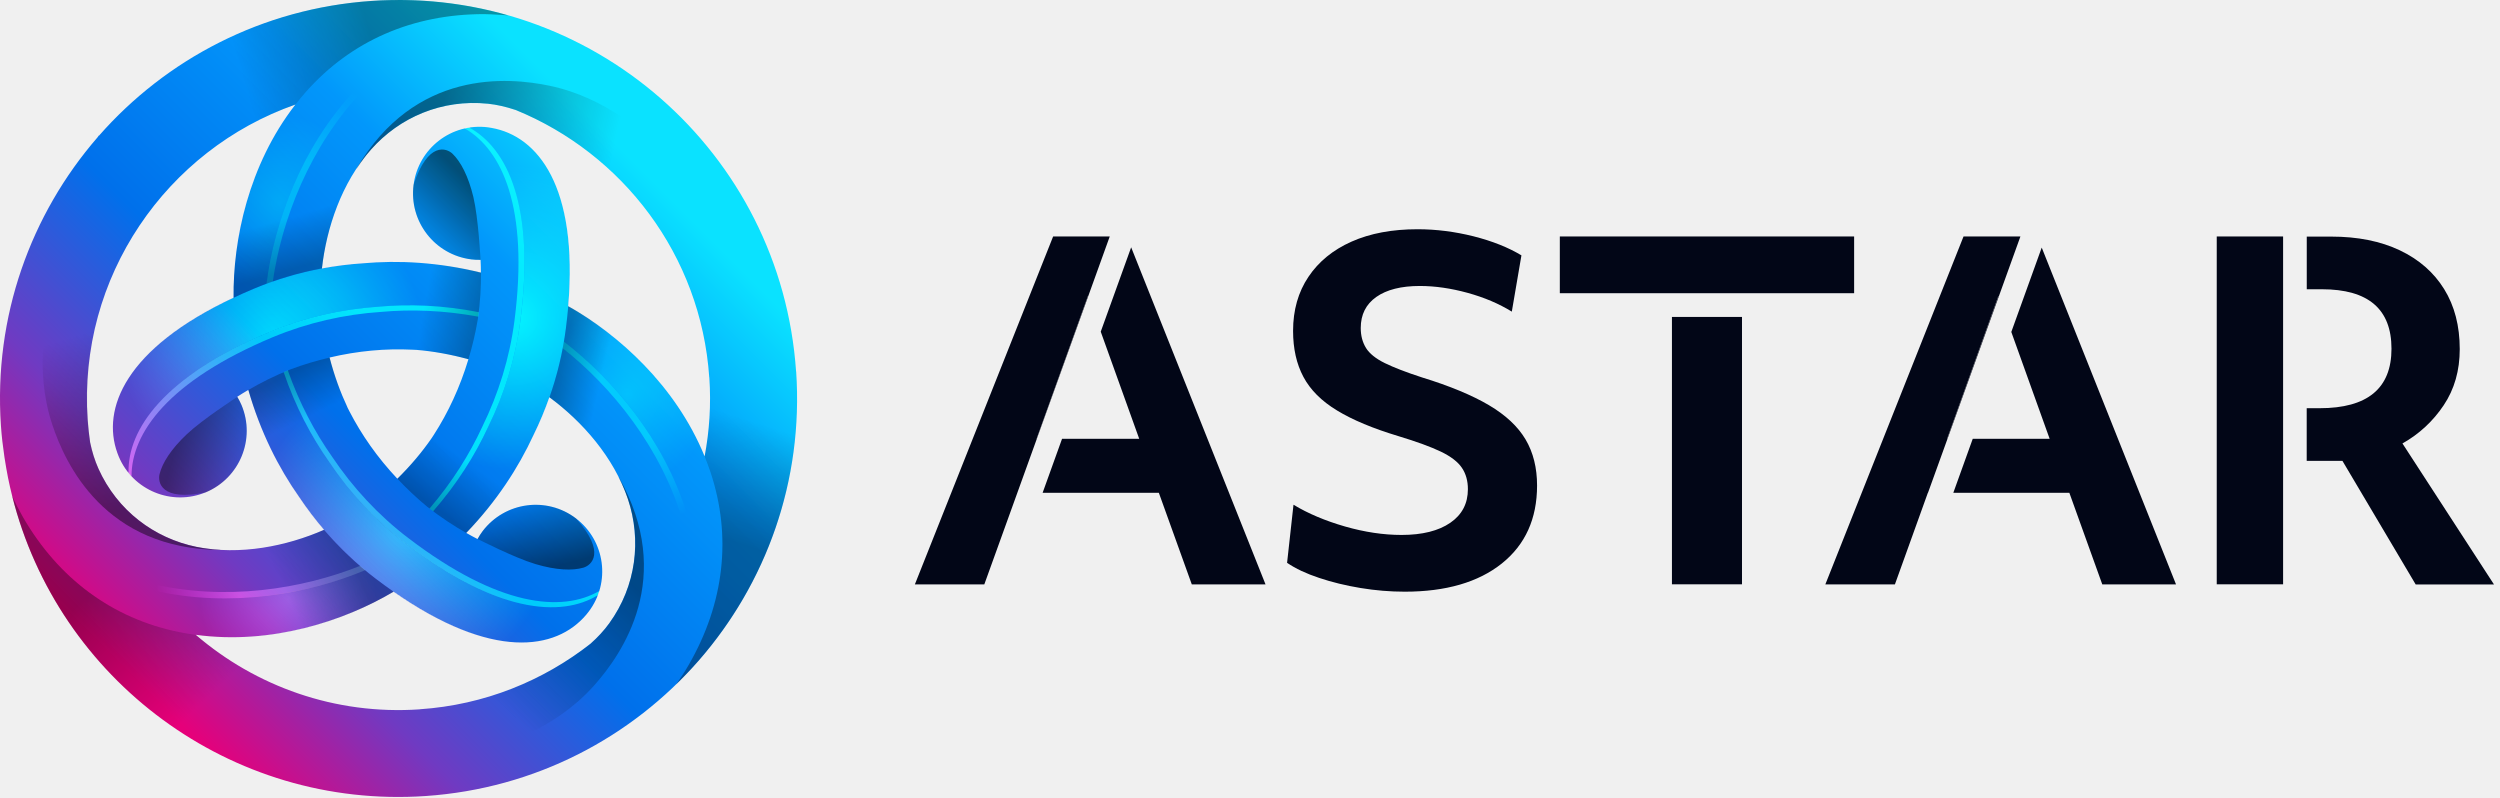
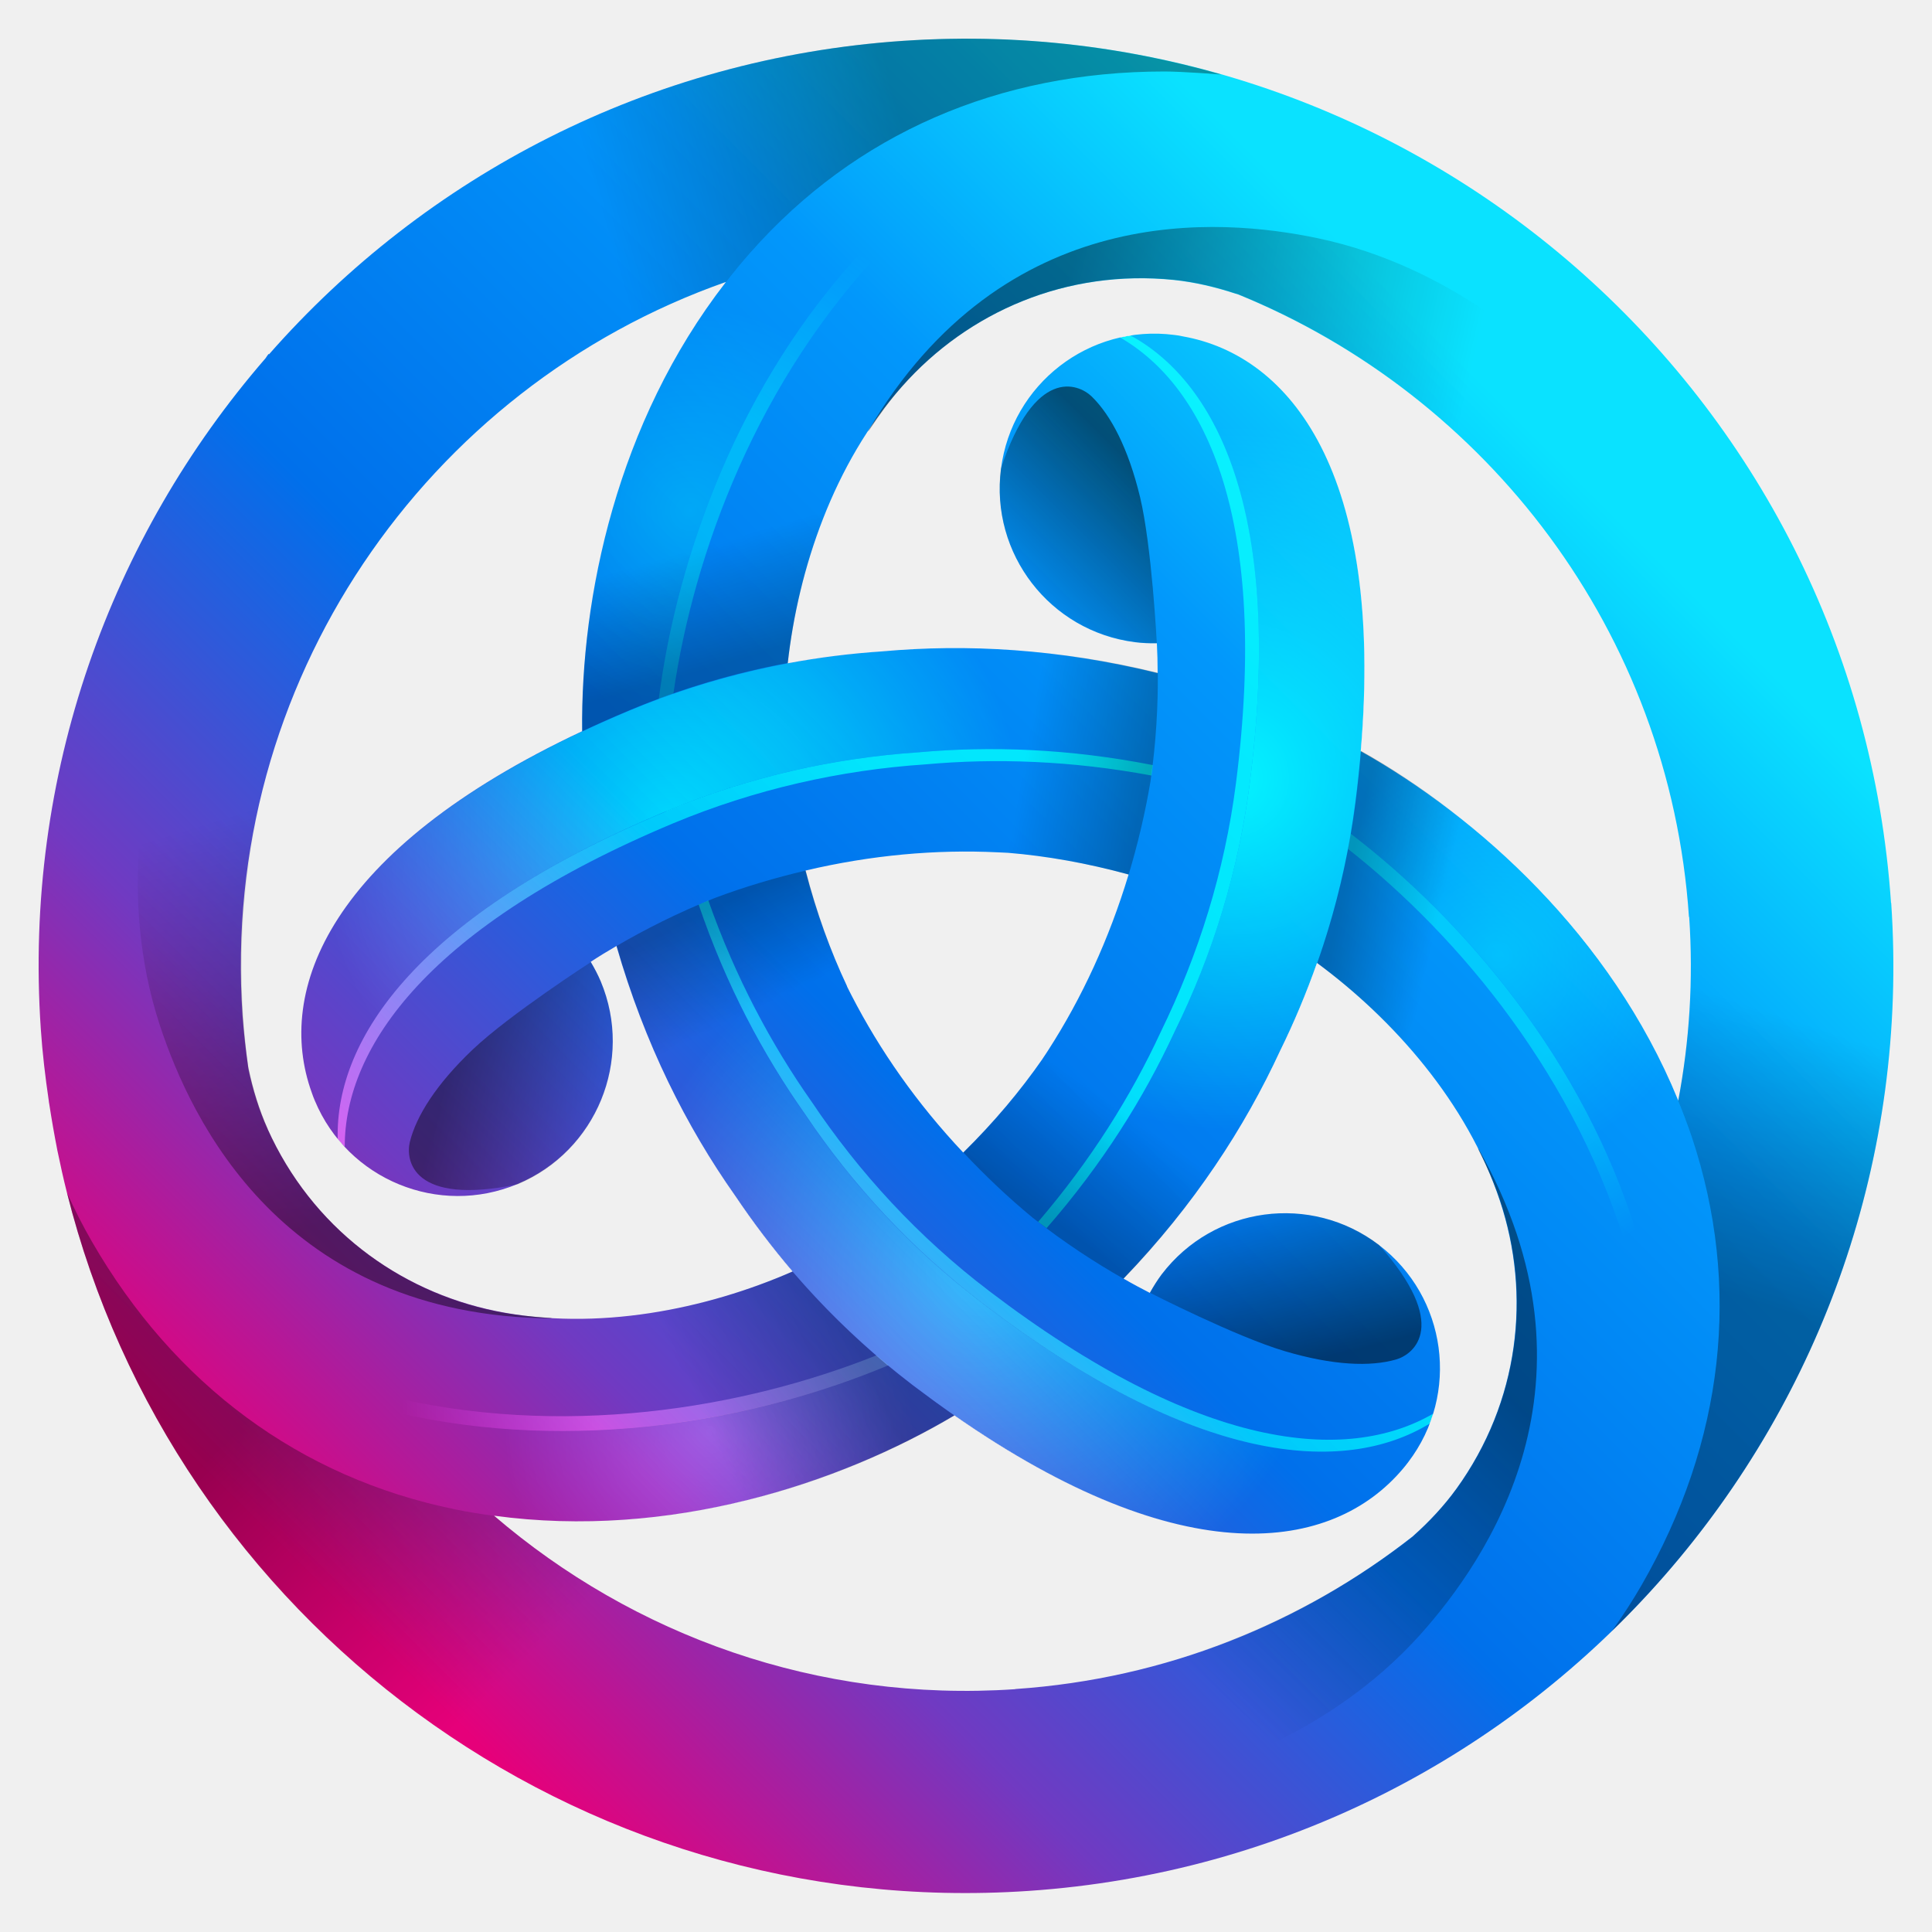
- <svg xmlns="http://www.w3.org/2000/svg" width="138" height="44" viewBox="0 0 138 44" fill="none">
-   <path d="M43.944 20.508C43.119 8.384 32.626 -0.772 20.507 0.052C14.468 0.463 9.167 3.275 5.466 7.488L5.454 7.481C5.428 7.515 5.405 7.549 5.383 7.582C1.708 11.822 -0.359 17.454 0.051 23.493C0.089 24.069 0.157 24.634 0.24 25.195C0.24 25.221 0.247 25.244 0.251 25.27C0.308 25.639 0.372 26.008 0.443 26.37C0.443 26.377 0.443 26.385 0.447 26.389C0.515 26.716 0.586 27.044 0.669 27.367C3.21 37.499 12.702 44.675 23.492 43.941C35.612 43.117 44.772 32.623 43.948 20.5L43.944 20.508ZM39.155 20.835C39.257 22.326 39.162 23.787 38.895 25.195C38.895 25.188 38.888 25.18 38.888 25.173C37.291 21.276 34.136 18.46 31.365 16.905C31.926 10.301 29.686 7.515 27.148 7.063C27.08 7.048 27.009 7.037 26.941 7.029C24.927 6.769 23.086 8.192 22.83 10.207C22.57 12.221 23.993 14.062 26.007 14.318C26.184 14.341 26.358 14.348 26.527 14.344C26.538 14.566 26.546 14.804 26.546 15.052C24.2 14.472 22.009 14.356 20.01 14.536C19.261 14.585 18.515 14.68 17.77 14.819C18.018 12.59 18.858 10.082 20.48 8.253C22.05 6.479 24.385 5.467 26.93 5.726C27.412 5.775 27.928 5.896 28.391 6.05C28.413 6.058 28.436 6.065 28.455 6.069C34.351 8.471 38.692 14.07 39.151 20.835H39.155ZM23.82 24.194C23.82 24.194 23.82 24.197 23.816 24.201C23.293 24.958 22.668 25.703 21.934 26.426C20.834 25.259 19.953 23.998 19.283 22.695C19.249 22.624 19.212 22.56 19.178 22.488C19.178 22.488 19.178 22.484 19.178 22.481C18.786 21.648 18.451 20.734 18.191 19.736C19.754 19.367 21.286 19.231 22.751 19.303C22.83 19.307 22.905 19.31 22.984 19.314H22.992C23.91 19.39 24.867 19.559 25.857 19.83C25.394 21.366 24.746 22.763 23.952 23.994C23.91 24.058 23.869 24.122 23.824 24.19L23.82 24.194ZM16.305 5.771C16.305 5.771 16.297 5.783 16.294 5.787C13.715 9.115 12.856 13.253 12.894 16.43C6.893 19.246 5.605 22.578 6.478 25.003C6.501 25.071 6.527 25.135 6.554 25.199C7.337 27.07 9.49 27.955 11.362 27.172C13.233 26.389 14.117 24.235 13.334 22.364C13.267 22.202 13.184 22.048 13.097 21.901C13.286 21.776 13.489 21.652 13.707 21.524C14.377 23.847 15.367 25.809 16.523 27.45C16.941 28.072 17.393 28.67 17.886 29.246C15.831 30.146 13.24 30.673 10.842 30.184C8.523 29.709 6.478 28.196 5.428 25.861C5.228 25.417 5.074 24.913 4.976 24.435C4.916 24.017 4.867 23.595 4.837 23.166C4.302 15.286 9.189 8.271 16.305 5.771ZM23.165 39.156C18.485 39.476 14.11 37.879 10.804 35.041C14.976 35.609 18.989 34.284 21.723 32.661C27.163 36.453 30.695 35.903 32.359 33.934C32.404 33.881 32.449 33.825 32.491 33.768C33.722 32.153 33.409 29.849 31.794 28.617C30.179 27.386 27.875 27.699 26.644 29.314C26.538 29.453 26.444 29.604 26.361 29.755C26.162 29.653 25.951 29.54 25.736 29.416C27.416 27.672 28.609 25.831 29.452 24.009C29.784 23.335 30.074 22.642 30.326 21.927C32.133 23.26 33.888 25.237 34.663 27.56C35.412 29.803 35.126 32.334 33.628 34.408C33.345 34.8 32.984 35.188 32.619 35.511C32.615 35.515 32.608 35.523 32.604 35.526C29.983 37.586 26.738 38.911 23.169 39.152L23.165 39.156Z" fill="url(#paint0_linear_383_227)" />
-   <path style="mix-blend-mode:overlay" opacity="0.9" d="M27.149 7.059C27.081 7.044 27.01 7.033 26.942 7.025C26.584 6.98 26.234 6.987 25.899 7.044C28.004 8.188 29.536 11.377 28.73 17.672C28.463 19.758 27.842 21.739 26.95 23.561C26.223 25.127 25.236 26.705 23.911 28.222C24.547 28.7 25.169 29.099 25.737 29.423C27.416 27.68 28.61 25.839 29.453 24.017C30.349 22.198 30.967 20.214 31.234 18.128C32.194 10.636 29.837 7.541 27.149 7.063V7.059Z" fill="url(#paint1_radial_383_227)" />
+ <svg xmlns="http://www.w3.org/2000/svg" width="25" height="25" viewBox="0 0 25 25" fill="none">
+   <path d="M24.47 11.686C24.02 5.073 18.297 0.079 11.686 0.529C8.392 0.752 5.5 2.287 3.481 4.585L3.475 4.58C3.461 4.599 3.448 4.617 3.436 4.636C1.432 6.948 0.304 10.021 0.528 13.315C0.549 13.629 0.586 13.937 0.631 14.243C0.631 14.257 0.635 14.27 0.637 14.284C0.668 14.485 0.703 14.686 0.742 14.884C0.742 14.888 0.742 14.892 0.744 14.894C0.781 15.072 0.82 15.251 0.865 15.428C2.251 20.954 7.428 24.868 13.314 24.468C19.925 24.018 24.922 18.295 24.472 11.682L24.47 11.686ZM21.858 11.865C21.913 12.678 21.862 13.475 21.716 14.243C21.716 14.239 21.712 14.235 21.712 14.23C20.841 12.105 19.12 10.569 17.608 9.721C17.915 6.119 16.693 4.599 15.308 4.353C15.271 4.344 15.232 4.338 15.195 4.334C14.097 4.192 13.092 4.969 12.953 6.067C12.811 7.166 13.587 8.17 14.686 8.31C14.783 8.322 14.877 8.326 14.97 8.324C14.976 8.445 14.98 8.575 14.98 8.71C13.7 8.394 12.505 8.33 11.415 8.429C11.006 8.456 10.599 8.507 10.193 8.583C10.328 7.367 10.786 6 11.671 5.001C12.528 4.034 13.801 3.482 15.189 3.623C15.452 3.65 15.733 3.716 15.986 3.8C15.998 3.804 16.011 3.808 16.021 3.81C19.237 5.121 21.605 8.174 21.855 11.865H21.858ZM13.493 13.697C13.493 13.697 13.493 13.699 13.491 13.701C13.205 14.113 12.864 14.52 12.464 14.914C11.864 14.278 11.384 13.59 11.018 12.879C11 12.84 10.979 12.805 10.961 12.766C10.961 12.766 10.961 12.764 10.961 12.762C10.747 12.308 10.564 11.809 10.423 11.265C11.275 11.064 12.111 10.99 12.91 11.029C12.953 11.031 12.994 11.033 13.037 11.035H13.041C13.542 11.076 14.064 11.168 14.604 11.316C14.351 12.154 13.998 12.916 13.565 13.588C13.542 13.623 13.52 13.658 13.495 13.694L13.493 13.697ZM9.394 3.648C9.394 3.648 9.39 3.654 9.388 3.656C7.981 5.472 7.513 7.729 7.533 9.462C4.26 10.998 3.557 12.816 4.034 14.138C4.046 14.175 4.06 14.21 4.075 14.245C4.502 15.265 5.677 15.748 6.697 15.321C7.718 14.894 8.201 13.719 7.773 12.698C7.736 12.61 7.691 12.526 7.644 12.446C7.747 12.378 7.858 12.31 7.977 12.241C8.342 13.508 8.882 14.578 9.513 15.473C9.741 15.812 9.987 16.138 10.256 16.453C9.135 16.943 7.722 17.231 6.414 16.964C5.149 16.705 4.034 15.88 3.461 14.606C3.352 14.364 3.268 14.089 3.214 13.828C3.181 13.6 3.155 13.37 3.138 13.136C2.847 8.838 5.512 5.012 9.394 3.648ZM13.136 21.858C10.583 22.032 8.197 21.162 6.393 19.613C8.669 19.923 10.858 19.2 12.349 18.315C15.317 20.383 17.243 20.083 18.151 19.009C18.175 18.981 18.2 18.95 18.223 18.919C18.894 18.038 18.724 16.781 17.843 16.11C16.962 15.438 15.705 15.608 15.033 16.489C14.976 16.566 14.924 16.648 14.879 16.73C14.77 16.674 14.655 16.613 14.538 16.545C15.454 15.594 16.105 14.59 16.565 13.596C16.746 13.228 16.904 12.851 17.042 12.46C18.027 13.187 18.985 14.265 19.407 15.533C19.816 16.756 19.66 18.137 18.843 19.268C18.689 19.482 18.492 19.693 18.292 19.87C18.29 19.872 18.286 19.876 18.284 19.878C16.855 21.001 15.085 21.724 13.138 21.856L13.136 21.858Z" fill="url(#paint0_linear_498_505)" />
+   <path style="mix-blend-mode:overlay" opacity="0.9" d="M15.309 4.35C15.272 4.342 15.233 4.336 15.196 4.332C15.001 4.307 14.81 4.311 14.627 4.342C15.775 4.966 16.611 6.706 16.171 10.14C16.026 11.277 15.687 12.357 15.2 13.351C14.804 14.206 14.266 15.066 13.543 15.894C13.89 16.155 14.229 16.372 14.539 16.549C15.455 15.598 16.106 14.594 16.566 13.6C17.055 12.608 17.391 11.526 17.537 10.388C18.061 6.301 16.775 4.613 15.309 4.352V4.35Z" fill="url(#paint1_radial_498_505)" />
  <g style="mix-blend-mode:overlay" opacity="0.8">
-     <path d="M28.731 17.669C29.537 11.377 28.004 8.185 25.9 7.04C25.817 7.051 25.738 7.07 25.655 7.089C27.714 8.275 29.198 11.46 28.403 17.669C28.136 19.755 27.515 21.735 26.622 23.557C25.922 25.071 24.973 26.596 23.712 28.068C23.78 28.12 23.844 28.169 23.912 28.218C25.237 26.701 26.223 25.12 26.95 23.557C27.846 21.739 28.464 19.755 28.731 17.669Z" fill="white" />
+     <path d="M16.172 10.137C16.611 6.706 15.775 4.964 14.627 4.34C14.582 4.346 14.539 4.357 14.494 4.367C15.617 5.014 16.426 6.751 15.993 10.137C15.847 11.275 15.508 12.355 15.022 13.349C14.64 14.175 14.122 15.007 13.434 15.81C13.471 15.838 13.506 15.865 13.543 15.892C14.266 15.064 14.804 14.202 15.2 13.349C15.689 12.357 16.026 11.275 16.172 10.137Z" fill="white" />
  </g>
-   <path style="mix-blend-mode:overlay" opacity="0.5" d="M20.731 31.942C20.531 31.791 20.343 31.633 20.151 31.475C17.045 32.77 12.741 33.583 8.464 32.589C9.165 33.482 9.944 34.306 10.802 35.04C14.974 35.609 18.988 34.284 21.721 32.661C21.397 32.435 21.066 32.194 20.727 31.938L20.731 31.942Z" fill="url(#paint2_radial_383_227)" />
-   <path style="mix-blend-mode:overlay" opacity="0.6" d="M20.154 31.475C20.06 31.396 19.962 31.317 19.872 31.238C16.743 32.488 12.417 33.237 8.151 32.172C8.257 32.311 8.362 32.454 8.468 32.589C12.741 33.583 17.048 32.77 20.154 31.475Z" fill="url(#paint3_linear_383_227)" />
-   <path style="mix-blend-mode:overlay" opacity="0.9" d="M6.482 25.007C6.505 25.074 6.531 25.138 6.557 25.202C6.697 25.534 6.877 25.831 7.096 26.099C7.036 23.704 9.031 20.779 14.882 18.331C16.821 17.522 18.846 17.066 20.872 16.931C22.589 16.776 24.452 16.84 26.429 17.232C26.523 16.441 26.561 15.703 26.553 15.052C24.208 14.468 22.013 14.355 20.014 14.536C17.992 14.672 15.962 15.127 14.023 15.937C7.054 18.851 5.552 22.439 6.482 25.01V25.007Z" fill="url(#paint4_radial_383_227)" />
+   <path style="mix-blend-mode:overlay" opacity="0.5" d="M11.808 17.923C11.699 17.841 11.596 17.755 11.492 17.668C9.797 18.375 7.45 18.818 5.117 18.276C5.499 18.763 5.924 19.212 6.392 19.613C8.668 19.923 10.857 19.2 12.348 18.315C12.171 18.192 11.991 18.061 11.806 17.921L11.808 17.923Z" fill="url(#paint2_radial_498_505)" />
+   <path style="mix-blend-mode:overlay" opacity="0.6" d="M11.493 17.668C11.442 17.625 11.389 17.582 11.339 17.539C9.633 18.221 7.273 18.629 4.946 18.048C5.004 18.124 5.061 18.202 5.119 18.276C7.45 18.818 9.799 18.375 11.493 17.668Z" fill="url(#paint3_linear_498_505)" />
+   <path style="mix-blend-mode:overlay" opacity="0.9" d="M4.036 14.14C4.048 14.177 4.062 14.212 4.077 14.247C4.153 14.428 4.251 14.59 4.37 14.736C4.338 13.43 5.426 11.834 8.617 10.499C9.675 10.057 10.78 9.809 11.885 9.735C12.821 9.651 13.838 9.686 14.916 9.899C14.967 9.468 14.988 9.066 14.984 8.71C13.704 8.392 12.507 8.33 11.417 8.429C10.314 8.503 9.207 8.751 8.149 9.193C4.348 10.783 3.528 12.74 4.036 14.142V14.14Z" fill="url(#paint4_radial_498_505)" />
  <g style="mix-blend-mode:overlay" opacity="0.8">
-     <path d="M14.882 18.335C9.031 20.782 7.035 23.708 7.096 26.102C7.148 26.166 7.205 26.227 7.261 26.287C7.258 23.911 9.276 21.035 15.047 18.617C16.986 17.808 19.012 17.352 21.038 17.217C22.698 17.066 24.494 17.127 26.399 17.48C26.41 17.398 26.421 17.315 26.429 17.232C24.452 16.844 22.589 16.776 20.872 16.931C18.85 17.066 16.821 17.522 14.882 18.331V18.335Z" fill="white" />
+     <path d="M8.617 10.501C5.426 11.836 4.337 13.432 4.37 14.738C4.399 14.773 4.43 14.806 4.461 14.838C4.459 13.543 5.559 11.974 8.708 10.655C9.765 10.214 10.87 9.965 11.975 9.891C12.881 9.809 13.86 9.842 14.899 10.035C14.906 9.99 14.912 9.945 14.916 9.9C13.838 9.688 12.821 9.651 11.885 9.735C10.782 9.809 9.675 10.058 8.617 10.499V10.501Z" fill="white" />
  </g>
-   <path style="mix-blend-mode:overlay" opacity="0.4" d="M31.241 18.124C31.211 18.373 31.17 18.614 31.128 18.858C33.801 20.899 36.659 24.224 37.939 28.422C38.361 27.367 38.684 26.279 38.892 25.169C37.299 21.272 34.144 18.459 31.373 16.904C31.339 17.3 31.298 17.703 31.245 18.124H31.241Z" fill="url(#paint5_radial_383_227)" />
-   <path style="mix-blend-mode:overlay" opacity="0.5" d="M31.127 18.858C31.105 18.979 31.086 19.103 31.063 19.224C33.71 21.309 36.523 24.679 37.731 28.907C37.803 28.745 37.87 28.583 37.934 28.422C36.654 24.224 33.8 20.903 31.124 18.858H31.127Z" fill="url(#paint6_linear_383_227)" />
-   <path style="mix-blend-mode:overlay" opacity="0.9" d="M32.358 33.93C32.403 33.877 32.448 33.821 32.49 33.764C32.708 33.478 32.874 33.169 32.998 32.853C30.954 34.103 27.426 33.836 22.377 29.991C20.705 28.719 19.297 27.19 18.168 25.504C17.174 24.092 16.3 22.45 15.649 20.541C14.918 20.854 14.26 21.193 13.695 21.524C14.365 23.847 15.363 25.805 16.519 27.446C17.648 29.133 19.056 30.658 20.728 31.934C26.737 36.513 30.596 36.019 32.354 33.93H32.358Z" fill="url(#paint7_radial_383_227)" />
+   <path style="mix-blend-mode:overlay" opacity="0.4" d="M17.541 10.386C17.524 10.522 17.502 10.653 17.479 10.787C18.937 11.9 20.496 13.713 21.194 16.003C21.424 15.428 21.601 14.834 21.714 14.228C20.845 12.103 19.124 10.569 17.613 9.721C17.594 9.936 17.572 10.156 17.543 10.386H17.541Z" fill="url(#paint5_radial_498_505)" />
+   <path style="mix-blend-mode:overlay" opacity="0.5" d="M17.479 10.787C17.466 10.852 17.456 10.92 17.444 10.986C18.888 12.123 20.422 13.961 21.081 16.268C21.12 16.18 21.157 16.091 21.192 16.003C20.494 13.713 18.937 11.902 17.477 10.787H17.479Z" fill="url(#paint6_linear_498_505)" />
+   <path style="mix-blend-mode:overlay" opacity="0.9" d="M18.15 19.007C18.175 18.979 18.199 18.948 18.222 18.917C18.341 18.761 18.431 18.593 18.499 18.42C17.384 19.102 15.46 18.956 12.706 16.859C11.794 16.165 11.026 15.331 10.41 14.411C9.868 13.641 9.391 12.746 9.036 11.705C8.637 11.875 8.278 12.06 7.97 12.241C8.336 13.508 8.88 14.576 9.51 15.471C10.126 16.391 10.894 17.223 11.806 17.919C15.084 20.416 17.189 20.147 18.148 19.007H18.15Z" fill="url(#paint7_radial_498_505)" />
  <g style="mix-blend-mode:overlay" opacity="0.8">
-     <path d="M22.383 29.991C27.428 33.836 30.959 34.103 33.004 32.853C33.034 32.774 33.06 32.695 33.083 32.62C31.027 33.813 27.526 33.501 22.549 29.709C20.877 28.437 19.469 26.908 18.339 25.221C17.379 23.858 16.532 22.273 15.888 20.447C15.809 20.481 15.734 20.511 15.659 20.545C16.31 22.454 17.183 24.096 18.177 25.507C19.307 27.194 20.715 28.719 22.387 29.995L22.383 29.991Z" fill="white" />
+     <path d="M12.709 16.859C15.461 18.956 17.387 19.102 18.502 18.42C18.519 18.377 18.533 18.334 18.545 18.293C17.424 18.944 15.514 18.773 12.799 16.705C11.887 16.011 11.119 15.177 10.503 14.257C9.98 13.514 9.517 12.649 9.166 11.653C9.123 11.672 9.082 11.688 9.041 11.707C9.396 12.748 9.873 13.643 10.415 14.413C11.031 15.333 11.799 16.165 12.711 16.861L12.709 16.859Z" fill="white" />
  </g>
-   <path style="mix-blend-mode:overlay" opacity="0.3" d="M14.02 15.929C14.249 15.835 14.479 15.748 14.713 15.662C15.142 12.326 16.591 8.188 19.588 4.984C18.466 5.146 17.363 5.41 16.294 5.783C13.715 9.111 12.856 13.249 12.894 16.426C13.252 16.257 13.624 16.091 14.016 15.929H14.02Z" fill="url(#paint8_radial_383_227)" />
-   <path style="mix-blend-mode:overlay" opacity="0.4" d="M14.713 15.662C14.83 15.62 14.943 15.575 15.06 15.534C15.542 12.198 17.055 8.079 20.108 4.917C19.935 4.935 19.762 4.958 19.589 4.981C16.592 8.188 15.143 12.322 14.713 15.658V15.662Z" fill="url(#paint9_linear_383_227)" />
-   <path style="mix-blend-mode:multiply" opacity="0.4" d="M20.507 0.052C14.468 0.463 9.167 3.275 5.466 7.488C5.44 7.518 5.41 7.552 5.383 7.582C6.103 8.298 8.459 9.706 9.412 10.293C11.287 8.279 13.64 6.705 16.309 5.771C16.494 5.53 16.69 5.293 16.893 5.063C19.378 2.259 22.77 0.779 26.708 0.779C27.145 0.779 28.037 0.85 28.056 0.85C25.669 0.165 23.128 -0.128 20.507 0.052Z" fill="url(#paint10_linear_383_227)" />
-   <path style="mix-blend-mode:multiply" opacity="0.4" d="M23.166 39.159C18.486 39.479 14.111 37.883 10.806 35.044C10.497 35.003 10.188 34.954 9.88 34.89C6.209 34.141 3.227 31.942 1.262 28.535C1.043 28.154 0.847 27.77 0.67 27.375C3.212 37.507 12.703 44.683 23.49 43.948C23.539 42.838 23.212 40.259 23.163 39.159H23.166Z" fill="url(#paint11_linear_383_227)" />
-   <path style="mix-blend-mode:multiply" opacity="0.4" d="M43.945 20.508C43.267 20.44 39.969 20.7 39.156 20.835C39.257 22.326 39.163 23.787 38.896 25.195C39.009 25.474 39.118 25.76 39.216 26.05C40.402 29.604 39.988 33.282 38.022 36.693C37.808 37.066 37.574 37.424 37.33 37.766C37.326 37.774 37.318 37.781 37.315 37.785C37.315 37.785 37.326 37.778 37.33 37.77C41.799 33.422 44.4 27.217 43.945 20.511V20.508Z" fill="url(#paint12_linear_383_227)" />
-   <path style="mix-blend-mode:multiply" opacity="0.5" d="M26.936 5.722C27.418 5.771 27.933 5.892 28.397 6.046C28.419 6.054 28.442 6.061 28.461 6.065C30.358 6.837 32.094 7.944 33.592 9.31C33.592 9.31 33.6 9.314 33.604 9.318C34.327 8.493 35.716 7.586 35.716 7.586C35.716 7.586 33.589 5.41 30.332 4.732C28.054 4.258 22.915 3.802 19.673 9.318C19.673 9.318 19.684 9.307 19.703 9.288C19.944 8.926 20.196 8.572 20.486 8.249C22.056 6.475 24.391 5.463 26.936 5.722Z" fill="url(#paint13_linear_383_227)" />
-   <path style="mix-blend-mode:multiply" opacity="0.5" d="M33.629 34.412C33.347 34.803 32.986 35.191 32.62 35.515C32.605 35.53 32.586 35.545 32.571 35.56C30.952 36.817 29.126 37.766 27.195 38.38C27.191 38.38 27.187 38.38 27.184 38.384C27.538 39.423 27.628 41.079 27.628 41.079C27.628 41.079 30.576 40.326 32.79 37.845C34.337 36.11 37.304 31.885 34.149 26.321C34.149 26.321 34.153 26.339 34.16 26.362C34.356 26.75 34.533 27.149 34.668 27.559C35.418 29.803 35.132 32.333 33.633 34.408L33.629 34.412Z" fill="url(#paint14_linear_383_227)" />
-   <path style="mix-blend-mode:multiply" opacity="0.5" d="M5.437 25.869C5.237 25.425 5.083 24.92 4.985 24.442C4.981 24.419 4.974 24.397 4.97 24.374C4.691 22.345 4.782 20.289 5.215 18.309C5.215 18.305 5.215 18.301 5.215 18.297C4.138 18.087 2.658 17.334 2.658 17.334C2.658 17.334 1.838 20.267 2.88 23.422C3.611 25.632 5.783 30.311 12.18 30.36C12.18 30.36 12.161 30.357 12.139 30.349C11.706 30.323 11.273 30.278 10.847 30.191C8.528 29.717 6.484 28.203 5.433 25.869H5.437Z" fill="url(#paint15_linear_383_227)" />
-   <path style="mix-blend-mode:multiply" opacity="0.6" d="M26.006 14.314C26.183 14.337 26.357 14.344 26.526 14.34C26.526 14.34 26.409 12.055 26.131 10.88C25.848 9.709 25.434 8.93 24.982 8.49C24.655 8.173 23.627 7.782 22.829 10.199C22.569 12.213 23.992 14.054 26.006 14.31V14.314Z" fill="url(#paint16_linear_383_227)" />
-   <path style="mix-blend-mode:multiply" opacity="0.5" d="M13.336 22.371C13.269 22.209 13.186 22.055 13.099 21.908C13.099 21.908 11.175 23.151 10.302 23.979C9.428 24.807 8.962 25.556 8.807 26.17C8.698 26.61 8.871 27.695 11.364 27.179C13.235 26.396 14.12 24.242 13.336 22.371Z" fill="url(#paint17_linear_383_227)" />
-   <path style="mix-blend-mode:multiply" opacity="0.6" d="M26.646 29.31C26.541 29.449 26.447 29.6 26.364 29.75C26.364 29.75 28.401 30.794 29.556 31.136C30.712 31.479 31.593 31.509 32.199 31.336C32.636 31.211 33.487 30.515 31.797 28.617C30.181 27.386 27.877 27.699 26.646 29.314V29.31Z" fill="url(#paint18_linear_383_227)" />
-   <path style="mix-blend-mode:multiply" opacity="0.3" d="M25.858 19.834C25.395 21.37 24.747 22.766 23.953 23.998C23.911 24.062 23.87 24.126 23.825 24.193C23.825 24.193 23.825 24.197 23.821 24.201C23.298 24.958 22.673 25.703 21.939 26.426C22.443 26.961 22.985 27.48 23.584 27.973C24.337 28.565 25.071 29.043 25.737 29.419C27.417 27.676 28.61 25.835 29.453 24.013C29.785 23.339 30.075 22.646 30.327 21.931C29.551 21.362 28.768 20.907 28.045 20.598C27.3 20.278 26.569 20.029 25.854 19.834H25.858Z" fill="url(#paint19_linear_383_227)" />
-   <path style="mix-blend-mode:multiply" opacity="0.3" d="M10.806 35.044C14.978 35.613 18.991 34.287 21.725 32.665C21.401 32.439 21.07 32.198 20.731 31.942C19.677 31.136 18.728 30.232 17.884 29.25C15.829 30.15 13.238 30.677 10.84 30.187C8.521 29.713 6.476 28.199 5.426 25.865C5.226 25.421 5.072 24.916 4.974 24.438C5.58 28.693 7.726 32.405 10.802 35.044H10.806Z" fill="url(#paint20_linear_383_227)" />
-   <path style="mix-blend-mode:multiply" opacity="0.3" d="M21.94 26.426C20.84 25.259 19.959 23.998 19.289 22.695C19.255 22.623 19.218 22.559 19.184 22.488C19.184 22.488 19.184 22.484 19.184 22.48C18.792 21.648 18.457 20.733 18.197 19.736C17.482 19.905 16.763 20.116 16.04 20.387C15.152 20.741 14.372 21.14 13.713 21.524C14.383 23.847 15.374 25.809 16.529 27.45C16.947 28.071 17.399 28.67 17.892 29.246C18.773 28.862 19.56 28.406 20.189 27.936C20.837 27.45 21.416 26.942 21.944 26.422L21.94 26.426Z" fill="url(#paint21_linear_383_227)" />
-   <path style="mix-blend-mode:multiply" opacity="0.3" d="M16.296 5.786C13.717 9.115 12.859 13.252 12.897 16.43C13.254 16.261 13.631 16.095 14.022 15.929C15.246 15.417 16.503 15.048 17.772 14.811C18.021 12.582 18.86 10.075 20.483 8.245C22.053 6.471 24.387 5.459 26.933 5.718C27.414 5.767 27.93 5.888 28.393 6.042C28.416 6.05 28.439 6.057 28.457 6.061C26.112 5.105 23.521 4.653 20.829 4.837C19.248 4.947 17.735 5.267 16.304 5.771C16.3 5.775 16.296 5.783 16.293 5.786H16.296Z" fill="url(#paint22_linear_383_227)" />
-   <path style="mix-blend-mode:multiply" opacity="0.3" d="M38.893 25.165C37.297 21.268 34.142 18.452 31.371 16.897C31.337 17.292 31.296 17.699 31.239 18.124C31.07 19.438 30.761 20.711 30.332 21.931C32.139 23.263 33.893 25.24 34.669 27.563C35.418 29.807 35.132 32.337 33.634 34.412C33.351 34.803 32.99 35.191 32.625 35.515C32.621 35.519 32.613 35.526 32.609 35.53C35.84 32.992 38.125 29.333 38.908 25.191C38.908 25.184 38.901 25.176 38.901 25.169L38.893 25.165Z" fill="url(#paint23_linear_383_227)" />
-   <path style="mix-blend-mode:multiply" opacity="0.3" d="M17.76 17.462C17.858 18.267 18.005 19.02 18.193 19.736C19.755 19.367 21.288 19.231 22.752 19.303C22.831 19.306 22.907 19.31 22.986 19.314H22.993C23.912 19.389 24.868 19.559 25.858 19.83C26.069 19.126 26.246 18.395 26.374 17.635C26.513 16.686 26.555 15.809 26.551 15.044C24.206 14.465 22.014 14.348 20.015 14.529C19.266 14.578 18.52 14.672 17.775 14.811C17.669 15.767 17.666 16.675 17.764 17.458L17.76 17.462Z" fill="url(#paint24_linear_383_227)" />
-   <path d="M110.312 16.34L107.48 24.22H107.503L110.327 16.385L110.312 16.34Z" fill="#020617" />
-   <path d="M60.053 16.34L57.222 24.22H57.233L60.065 16.366L60.053 16.34Z" fill="#020617" />
-   <path d="M60.761 18.309L62.884 24.22H58.626L57.553 27.202H63.968L65.787 32.258H69.857L62.44 13.652L60.761 18.309Z" fill="#020617" />
-   <path d="M57.221 24.22L60.053 16.34L60.064 16.366L61.258 13.053H58.133L50.501 32.258H54.334L57.233 24.22H57.221Z" fill="#020617" />
-   <path d="M82.187 22.364C81.261 21.818 80.03 21.306 78.498 20.835C77.62 20.549 76.935 20.285 76.438 20.041C75.941 19.796 75.595 19.517 75.403 19.209C75.211 18.896 75.113 18.531 75.113 18.109C75.113 17.367 75.399 16.795 75.971 16.392C76.544 15.989 77.346 15.786 78.373 15.786C79.217 15.786 80.094 15.914 81.013 16.166C81.931 16.419 82.745 16.765 83.452 17.202L83.983 14.096C83.26 13.659 82.379 13.309 81.344 13.045C80.309 12.786 79.277 12.654 78.249 12.654C76.852 12.654 75.636 12.88 74.612 13.335C73.584 13.791 72.79 14.438 72.225 15.282C71.66 16.125 71.378 17.119 71.378 18.264C71.378 19.242 71.566 20.086 71.947 20.801C72.327 21.517 72.944 22.138 73.803 22.657C74.661 23.181 75.791 23.651 77.188 24.073C78.197 24.378 78.98 24.664 79.537 24.931C80.094 25.199 80.482 25.5 80.7 25.828C80.919 26.155 81.028 26.547 81.028 27.002C81.028 27.793 80.704 28.414 80.056 28.858C79.409 29.303 78.509 29.529 77.364 29.529C76.371 29.529 75.331 29.374 74.243 29.062C73.155 28.749 72.21 28.35 71.401 27.861L71.047 31.068C71.517 31.388 72.109 31.667 72.816 31.9C73.524 32.138 74.285 32.322 75.102 32.458C75.919 32.593 76.732 32.661 77.541 32.661C79.815 32.661 81.6 32.141 82.899 31.106C84.194 30.071 84.846 28.636 84.846 26.799C84.846 25.824 84.635 24.977 84.213 24.261C83.791 23.546 83.117 22.913 82.191 22.367L82.187 22.364Z" fill="#020617" />
-   <path d="M102.348 13.053H86.102V16.185H102.348V13.053Z" fill="#020617" />
-   <path d="M96.158 17.495H92.291V32.254H96.158V17.495Z" fill="#020617" />
-   <path d="M107.48 24.22L110.311 16.34L110.326 16.385L111.527 13.053H108.387L100.759 32.258H104.599L106.418 27.202H106.425L107.502 24.22H107.48Z" fill="#020617" />
-   <path d="M111.024 18.324L113.14 24.22H108.896L107.823 27.202H114.228L116.046 32.258H120.116L112.703 13.666L111.024 18.324Z" fill="#020617" />
-   <path d="M132.62 24.476C133.546 23.953 134.302 23.252 134.894 22.367C135.485 21.483 135.778 20.451 135.778 19.273C135.778 17.992 135.492 16.889 134.92 15.963C134.348 15.037 133.531 14.322 132.469 13.817C131.407 13.313 130.146 13.06 128.678 13.06H127.333V15.967H128.169C130.73 15.967 132.01 17.062 132.01 19.25C132.01 21.438 130.688 22.533 128.041 22.533H127.33V25.44H129.303L133.346 32.262H137.668L132.616 24.48L132.62 24.476Z" fill="#020617" />
-   <path d="M126.027 13.053H122.364V32.254H126.027V13.053Z" fill="#020617" />
+   <path style="mix-blend-mode:overlay" opacity="0.3" d="M8.147 9.189C8.272 9.137 8.398 9.09 8.525 9.043C8.759 7.223 9.55 4.966 11.184 3.219C10.573 3.307 9.971 3.451 9.388 3.654C7.981 5.47 7.513 7.726 7.533 9.46C7.728 9.367 7.932 9.277 8.145 9.189H8.147Z" fill="url(#paint8_radial_498_505)" />
+   <path style="mix-blend-mode:overlay" opacity="0.4" d="M8.525 9.043C8.589 9.02 8.651 8.996 8.714 8.973C8.977 7.154 9.803 4.907 11.468 3.182C11.374 3.192 11.279 3.204 11.185 3.217C9.55 4.966 8.76 7.221 8.525 9.041V9.043Z" fill="url(#paint9_linear_498_505)" />
+   <path style="mix-blend-mode:multiply" opacity="0.4" d="M11.686 0.528C8.392 0.752 5.5 2.286 3.482 4.584C3.467 4.601 3.451 4.619 3.437 4.636C3.829 5.026 5.114 5.794 5.634 6.114C6.657 5.016 7.94 4.157 9.396 3.648C9.497 3.517 9.604 3.387 9.715 3.262C11.07 1.732 12.92 0.925 15.069 0.925C15.307 0.925 15.793 0.964 15.804 0.964C14.502 0.59 13.116 0.43 11.686 0.528Z" fill="url(#paint10_linear_498_505)" />
+   <path style="mix-blend-mode:multiply" opacity="0.4" d="M13.136 21.86C10.584 22.034 8.197 21.163 6.394 19.615C6.226 19.592 6.057 19.566 5.889 19.531C3.887 19.122 2.26 17.923 1.188 16.064C1.069 15.857 0.962 15.647 0.866 15.432C2.252 20.958 7.429 24.872 13.313 24.472C13.34 23.866 13.161 22.459 13.134 21.86H13.136Z" fill="url(#paint11_linear_498_505)" />
+   <path style="mix-blend-mode:multiply" opacity="0.4" d="M24.47 11.686C24.101 11.649 22.302 11.791 21.858 11.865C21.913 12.678 21.862 13.475 21.716 14.243C21.778 14.395 21.837 14.551 21.891 14.709C22.538 16.648 22.312 18.654 21.24 20.515C21.123 20.718 20.995 20.913 20.862 21.1C20.86 21.104 20.856 21.108 20.854 21.11C20.854 21.11 20.86 21.106 20.862 21.102C23.3 18.73 24.719 15.346 24.47 11.688V11.686Z" fill="url(#paint12_linear_498_505)" />
+   <path style="mix-blend-mode:multiply" opacity="0.5" d="M15.193 3.621C15.455 3.648 15.737 3.714 15.989 3.798C16.002 3.802 16.014 3.806 16.024 3.808C17.059 4.229 18.006 4.833 18.823 5.578C18.823 5.578 18.828 5.58 18.829 5.582C19.224 5.133 19.982 4.638 19.982 4.638C19.982 4.638 18.821 3.451 17.045 3.081C15.802 2.822 12.999 2.574 11.231 5.582C11.231 5.582 11.237 5.576 11.247 5.566C11.379 5.369 11.516 5.176 11.675 4.999C12.531 4.032 13.804 3.48 15.193 3.621Z" fill="url(#paint13_linear_498_505)" />
+   <path style="mix-blend-mode:multiply" opacity="0.5" d="M18.843 19.27C18.689 19.483 18.492 19.695 18.293 19.872C18.285 19.88 18.275 19.888 18.266 19.896C17.383 20.582 16.387 21.1 15.334 21.434C15.332 21.434 15.33 21.434 15.328 21.436C15.521 22.003 15.57 22.907 15.57 22.907C15.57 22.907 17.178 22.496 18.386 21.143C19.23 20.196 20.848 17.892 19.127 14.857C19.127 14.857 19.129 14.867 19.133 14.879C19.24 15.091 19.336 15.309 19.41 15.532C19.819 16.756 19.663 18.136 18.846 19.268L18.843 19.27Z" fill="url(#paint14_linear_498_505)" />
+   <path style="mix-blend-mode:multiply" opacity="0.5" d="M3.466 14.61C3.357 14.368 3.273 14.093 3.219 13.832C3.217 13.819 3.213 13.807 3.211 13.795C3.059 12.688 3.108 11.567 3.345 10.486C3.345 10.484 3.345 10.482 3.345 10.48C2.757 10.365 1.95 9.955 1.95 9.955C1.95 9.955 1.502 11.554 2.071 13.275C2.47 14.481 3.655 17.034 7.144 17.06C7.144 17.06 7.134 17.058 7.121 17.054C6.885 17.04 6.649 17.015 6.417 16.968C5.152 16.709 4.037 15.883 3.464 14.61H3.466Z" fill="url(#paint15_linear_498_505)" />
+   <path style="mix-blend-mode:multiply" opacity="0.6" d="M14.685 8.308C14.782 8.32 14.877 8.324 14.969 8.322C14.969 8.322 14.905 7.075 14.753 6.435C14.599 5.796 14.373 5.371 14.127 5.131C13.948 4.958 13.388 4.745 12.952 6.063C12.81 7.162 13.587 8.166 14.685 8.306V8.308Z" fill="url(#paint16_linear_498_505)" />
+   <path style="mix-blend-mode:multiply" opacity="0.5" d="M7.775 12.702C7.738 12.614 7.692 12.53 7.645 12.45C7.645 12.45 6.596 13.127 6.119 13.579C5.643 14.031 5.388 14.44 5.304 14.774C5.244 15.015 5.339 15.606 6.698 15.325C7.719 14.898 8.202 13.723 7.775 12.702Z" fill="url(#paint17_linear_498_505)" />
+   <path style="mix-blend-mode:multiply" opacity="0.6" d="M15.034 16.487C14.977 16.563 14.926 16.645 14.88 16.728C14.88 16.728 15.991 17.296 16.622 17.483C17.252 17.67 17.733 17.687 18.064 17.592C18.302 17.524 18.766 17.145 17.844 16.109C16.963 15.438 15.706 15.608 15.034 16.489V16.487Z" fill="url(#paint18_linear_498_505)" />
+   <path style="mix-blend-mode:multiply" opacity="0.3" d="M14.604 11.318C14.352 12.156 13.999 12.918 13.565 13.589C13.543 13.624 13.52 13.659 13.495 13.696C13.495 13.696 13.495 13.698 13.493 13.7C13.208 14.113 12.867 14.52 12.467 14.914C12.742 15.206 13.037 15.489 13.364 15.758C13.775 16.081 14.175 16.341 14.539 16.547C15.455 15.596 16.106 14.592 16.566 13.598C16.746 13.23 16.904 12.852 17.042 12.462C16.619 12.152 16.192 11.903 15.798 11.735C15.391 11.56 14.993 11.425 14.602 11.318H14.604Z" fill="url(#paint19_linear_498_505)" />
+   <path style="mix-blend-mode:multiply" opacity="0.3" d="M6.394 19.615C8.67 19.925 10.859 19.202 12.35 18.317C12.173 18.194 11.993 18.062 11.808 17.923C11.233 17.483 10.715 16.99 10.255 16.454C9.134 16.945 7.721 17.233 6.413 16.966C5.148 16.707 4.033 15.881 3.46 14.608C3.351 14.366 3.267 14.091 3.213 13.83C3.544 16.15 4.714 18.175 6.392 19.615H6.394Z" fill="url(#paint20_linear_498_505)" />
+   <path style="mix-blend-mode:multiply" opacity="0.3" d="M12.467 14.914C11.868 14.278 11.387 13.59 11.021 12.879C11.003 12.84 10.982 12.805 10.964 12.766C10.964 12.766 10.964 12.764 10.964 12.762C10.75 12.308 10.568 11.809 10.426 11.265C10.036 11.357 9.643 11.472 9.249 11.62C8.764 11.813 8.339 12.031 7.98 12.24C8.346 13.508 8.886 14.577 9.516 15.473C9.744 15.812 9.991 16.138 10.26 16.452C10.74 16.243 11.169 15.994 11.512 15.738C11.866 15.473 12.182 15.196 12.469 14.912L12.467 14.914Z" fill="url(#paint21_linear_498_505)" />
+   <path style="mix-blend-mode:multiply" opacity="0.3" d="M9.389 3.656C7.982 5.471 7.514 7.728 7.535 9.462C7.73 9.369 7.935 9.279 8.149 9.189C8.816 8.909 9.502 8.708 10.194 8.579C10.33 7.363 10.788 5.995 11.673 4.997C12.529 4.03 13.802 3.477 15.191 3.619C15.454 3.646 15.735 3.712 15.988 3.796C16 3.8 16.012 3.804 16.022 3.806C14.743 3.284 13.33 3.038 11.862 3.139C10.999 3.198 10.174 3.373 9.393 3.648C9.391 3.65 9.389 3.654 9.387 3.656H9.389Z" fill="url(#paint22_linear_498_505)" />
+   <path style="mix-blend-mode:multiply" opacity="0.3" d="M21.715 14.226C20.844 12.101 19.123 10.565 17.611 9.716C17.593 9.932 17.57 10.154 17.54 10.386C17.447 11.102 17.279 11.797 17.045 12.462C18.03 13.189 18.988 14.267 19.41 15.534C19.819 16.758 19.663 18.138 18.846 19.27C18.692 19.483 18.495 19.695 18.295 19.872C18.293 19.874 18.289 19.878 18.287 19.88C20.049 18.496 21.296 16.5 21.723 14.241C21.723 14.236 21.719 14.232 21.719 14.228L21.715 14.226Z" fill="url(#paint23_linear_498_505)" />
+   <path style="mix-blend-mode:multiply" opacity="0.3" d="M10.187 10.024C10.241 10.464 10.321 10.875 10.423 11.265C11.276 11.064 12.111 10.99 12.91 11.029C12.953 11.031 12.995 11.033 13.038 11.035H13.042C13.543 11.076 14.065 11.168 14.605 11.316C14.72 10.932 14.816 10.534 14.886 10.119C14.962 9.601 14.985 9.123 14.982 8.706C13.703 8.39 12.508 8.326 11.417 8.425C11.009 8.451 10.602 8.503 10.195 8.579C10.138 9.1 10.136 9.595 10.189 10.023L10.187 10.024Z" fill="url(#paint24_linear_498_505)" />
  <defs>
-     <linearGradient id="paint0_linear_383_227" x1="6.987" y1="37.014" x2="35.036" y2="8.96" gradientUnits="userSpaceOnUse">
+     <linearGradient id="paint0_linear_498_505" x1="4.311" y1="20.689" x2="19.611" y2="5.387" gradientUnits="userSpaceOnUse">
      <stop stop-color="#E6007A" />
      <stop offset="0.21" stop-color="#703AC2" />
      <stop offset="0.46" stop-color="#0070EB" />
      <stop offset="0.77" stop-color="#0297FB" />
      <stop offset="1" stop-color="#0AE2FF" />
    </linearGradient>
-     <radialGradient id="paint1_radial_383_227" cx="0" cy="0" r="1" gradientUnits="userSpaceOnUse" gradientTransform="translate(28.2711 17.5444) scale(8.36583 8.36584)">
+     <radialGradient id="paint1_radial_498_505" cx="0" cy="0" r="1" gradientUnits="userSpaceOnUse" gradientTransform="translate(15.9209 10.0698) scale(4.56326 4.56318)">
      <stop stop-color="white" />
      <stop offset="1" stop-color="white" stop-opacity="0" />
    </radialGradient>
-     <radialGradient id="paint2_radial_383_227" cx="0" cy="0" r="1" gradientUnits="userSpaceOnUse" gradientTransform="translate(15.9078 33.0638) scale(4.86815 4.86815)">
+     <radialGradient id="paint2_radial_498_505" cx="0" cy="0" r="1" gradientUnits="userSpaceOnUse" gradientTransform="translate(9.17706 18.5348) scale(2.6554 2.65535)">
      <stop stop-color="white" />
      <stop offset="1" stop-color="white" stop-opacity="0" />
    </radialGradient>
-     <linearGradient id="paint3_linear_383_227" x1="8.603" y1="32.239" x2="13.294" y2="32.175" gradientUnits="userSpaceOnUse">
+     <linearGradient id="paint3_linear_498_505" x1="5.193" y1="18.085" x2="7.752" y2="18.05" gradientUnits="userSpaceOnUse">
      <stop stop-color="white" stop-opacity="0" />
      <stop offset="1" stop-color="white" />
    </linearGradient>
-     <radialGradient id="paint4_radial_383_227" cx="0" cy="0" r="1" gradientUnits="userSpaceOnUse" gradientTransform="translate(15.008 18.7941) rotate(-120) scale(8.36584 8.36583)">
+     <radialGradient id="paint4_radial_498_505" cx="0" cy="0" r="1" gradientUnits="userSpaceOnUse" gradientTransform="translate(8.68631 10.7515) rotate(-120) scale(4.5632 4.56324)">
      <stop stop-color="white" />
      <stop offset="1" stop-color="white" stop-opacity="0" />
    </radialGradient>
-     <radialGradient id="paint5_radial_383_227" cx="0" cy="0" r="1" gradientUnits="userSpaceOnUse" gradientTransform="translate(34.6307 21.7422) rotate(-120) scale(4.86815)">
+     <radialGradient id="paint5_radial_498_505" cx="0" cy="0" r="1" gradientUnits="userSpaceOnUse" gradientTransform="translate(19.3897 12.3595) rotate(-120) scale(2.65537 2.65539)">
      <stop stop-color="white" />
      <stop offset="1" stop-color="white" stop-opacity="0" />
    </radialGradient>
-     <linearGradient id="paint6_linear_383_227" x1="37.566" y1="28.477" x2="35.165" y2="24.446" gradientUnits="userSpaceOnUse">
+     <linearGradient id="paint6_linear_498_505" x1="20.991" y1="16.033" x2="19.681" y2="13.834" gradientUnits="userSpaceOnUse">
      <stop stop-color="white" stop-opacity="0" />
      <stop offset="1" stop-color="white" />
    </linearGradient>
-     <radialGradient id="paint7_radial_383_227" cx="0" cy="0" r="1" gradientUnits="userSpaceOnUse" gradientTransform="translate(22.3219 29.2678) rotate(120) scale(8.36584 8.36583)">
+     <radialGradient id="paint7_radial_498_505" cx="0" cy="0" r="1" gradientUnits="userSpaceOnUse" gradientTransform="translate(12.6757 16.4645) rotate(120) scale(4.5632 4.56324)">
      <stop stop-color="white" />
      <stop offset="1" stop-color="white" stop-opacity="0" />
    </radialGradient>
-     <radialGradient id="paint8_radial_383_227" cx="0" cy="0" r="1" gradientUnits="userSpaceOnUse" gradientTransform="translate(15.4617 11.1903) rotate(120) scale(4.86815 4.86815)">
+     <radialGradient id="paint8_radial_498_505" cx="0" cy="0" r="1" gradientUnits="userSpaceOnUse" gradientTransform="translate(8.93368 6.60377) rotate(120) scale(2.65536 2.65539)">
      <stop stop-color="white" />
      <stop offset="1" stop-color="white" stop-opacity="0" />
    </radialGradient>
-     <linearGradient id="paint9_linear_383_227" x1="19.825" y1="5.275" x2="17.538" y2="9.372" gradientUnits="userSpaceOnUse">
+     <linearGradient id="paint9_linear_498_505" x1="11.314" y1="3.377" x2="10.066" y2="5.612" gradientUnits="userSpaceOnUse">
      <stop stop-color="white" stop-opacity="0" />
      <stop offset="1" stop-color="white" />
    </linearGradient>
-     <linearGradient id="paint10_linear_383_227" x1="20.846" y1="3.192" x2="13.678" y2="5.278" gradientUnits="userSpaceOnUse">
+     <linearGradient id="paint10_linear_498_505" x1="11.871" y1="2.241" x2="7.961" y2="3.379" gradientUnits="userSpaceOnUse">
      <stop stop-color="#231F20" />
      <stop offset="1" stop-color="white" />
    </linearGradient>
-     <linearGradient id="paint11_linear_383_227" x1="7.304" y1="30.526" x2="13.298" y2="36.784" gradientUnits="userSpaceOnUse">
+     <linearGradient id="paint11_linear_498_505" x1="4.484" y1="17.151" x2="7.754" y2="20.564" gradientUnits="userSpaceOnUse">
      <stop stop-color="#231F20" />
      <stop offset="1" stop-color="white" />
    </linearGradient>
-     <linearGradient id="paint12_linear_383_227" x1="39.472" y1="29.585" x2="41.558" y2="23.245" gradientUnits="userSpaceOnUse">
+     <linearGradient id="paint12_linear_498_505" x1="22.03" y1="16.637" x2="23.168" y2="13.179" gradientUnits="userSpaceOnUse">
      <stop stop-color="#231F20" />
      <stop offset="1" stop-color="white" />
    </linearGradient>
-     <linearGradient id="paint13_linear_383_227" x1="24.112" y1="6.822" x2="33.72" y2="9.02" gradientUnits="userSpaceOnUse">
+     <linearGradient id="paint13_linear_498_505" x1="13.652" y1="4.221" x2="18.893" y2="5.42" gradientUnits="userSpaceOnUse">
      <stop stop-color="#231F20" />
      <stop offset="1" stop-color="white" />
    </linearGradient>
-     <linearGradient id="paint14_linear_383_227" x1="34.091" y1="31.416" x2="27.378" y2="38.639" gradientUnits="userSpaceOnUse">
+     <linearGradient id="paint14_linear_498_505" x1="19.095" y1="17.636" x2="15.434" y2="21.576" gradientUnits="userSpaceOnUse">
      <stop stop-color="#231F20" />
      <stop offset="1" stop-color="white" />
    </linearGradient>
-     <linearGradient id="paint15_linear_383_227" x1="7.798" y1="27.765" x2="4.902" y2="18.342" gradientUnits="userSpaceOnUse">
+     <linearGradient id="paint15_linear_498_505" x1="4.754" y1="15.644" x2="3.174" y2="10.505" gradientUnits="userSpaceOnUse">
      <stop stop-color="#231F20" />
      <stop offset="1" stop-color="white" />
    </linearGradient>
-     <linearGradient id="paint16_linear_383_227" x1="26.21" y1="10.364" x2="23.171" y2="13.407" gradientUnits="userSpaceOnUse">
+     <linearGradient id="paint16_linear_498_505" x1="14.796" y1="6.153" x2="13.139" y2="7.813" gradientUnits="userSpaceOnUse">
      <stop stop-color="#231F20" />
      <stop offset="1" stop-color="white" />
    </linearGradient>
-     <linearGradient id="paint17_linear_383_227" x1="9.816" y1="24.164" x2="13.969" y2="25.28" gradientUnits="userSpaceOnUse">
+     <linearGradient id="paint17_linear_498_505" x1="5.854" y1="13.68" x2="8.119" y2="14.289" gradientUnits="userSpaceOnUse">
      <stop stop-color="#231F20" />
      <stop offset="1" stop-color="white" />
    </linearGradient>
-     <linearGradient id="paint18_linear_383_227" x1="29.962" y1="31.462" x2="28.85" y2="27.312" gradientUnits="userSpaceOnUse">
+     <linearGradient id="paint18_linear_498_505" x1="16.843" y1="17.661" x2="16.237" y2="15.397" gradientUnits="userSpaceOnUse">
      <stop stop-color="#231F20" />
      <stop offset="1" stop-color="white" />
    </linearGradient>
-     <linearGradient id="paint19_linear_383_227" x1="23.644" y1="27.77" x2="25.47" y2="25.251" gradientUnits="userSpaceOnUse">
+     <linearGradient id="paint19_linear_498_505" x1="13.397" y1="15.647" x2="14.393" y2="14.273" gradientUnits="userSpaceOnUse">
      <stop stop-color="#231F20" />
      <stop offset="1" stop-color="white" />
    </linearGradient>
-     <linearGradient id="paint20_linear_383_227" x1="17.365" y1="26.678" x2="13.716" y2="28.418" gradientUnits="userSpaceOnUse">
+     <linearGradient id="paint20_linear_498_505" x1="9.972" y1="15.052" x2="7.982" y2="16.001" gradientUnits="userSpaceOnUse">
      <stop stop-color="#231F20" />
      <stop offset="1" stop-color="white" />
    </linearGradient>
-     <linearGradient id="paint21_linear_383_227" x1="16.04" y1="20.605" x2="17.169" y2="22.951" gradientUnits="userSpaceOnUse">
+     <linearGradient id="paint21_linear_498_505" x1="9.249" y1="11.739" x2="9.865" y2="13.019" gradientUnits="userSpaceOnUse">
      <stop stop-color="#231F20" />
      <stop offset="1" stop-color="white" />
    </linearGradient>
-     <linearGradient id="paint22_linear_383_227" x1="21.293" y1="13.361" x2="20.513" y2="10.669" gradientUnits="userSpaceOnUse">
+     <linearGradient id="paint22_linear_498_505" x1="12.114" y1="7.788" x2="11.689" y2="6.32" gradientUnits="userSpaceOnUse">
      <stop stop-color="#231F20" />
      <stop offset="1" stop-color="white" />
    </linearGradient>
-     <linearGradient id="paint23_linear_383_227" x1="29.718" y1="25.692" x2="31.977" y2="26.211" gradientUnits="userSpaceOnUse">
+     <linearGradient id="paint23_linear_498_505" x1="16.71" y1="14.514" x2="17.942" y2="14.797" gradientUnits="userSpaceOnUse">
      <stop stop-color="#231F20" />
      <stop offset="1" stop-color="white" />
    </linearGradient>
-     <linearGradient id="paint24_linear_383_227" x1="26.175" y1="18.06" x2="23.309" y2="17.541" gradientUnits="userSpaceOnUse">
+     <linearGradient id="paint24_linear_498_505" x1="14.777" y1="10.351" x2="13.214" y2="10.068" gradientUnits="userSpaceOnUse">
      <stop stop-color="#231F20" />
      <stop offset="1" stop-color="white" />
    </linearGradient>
  </defs>
</svg>
